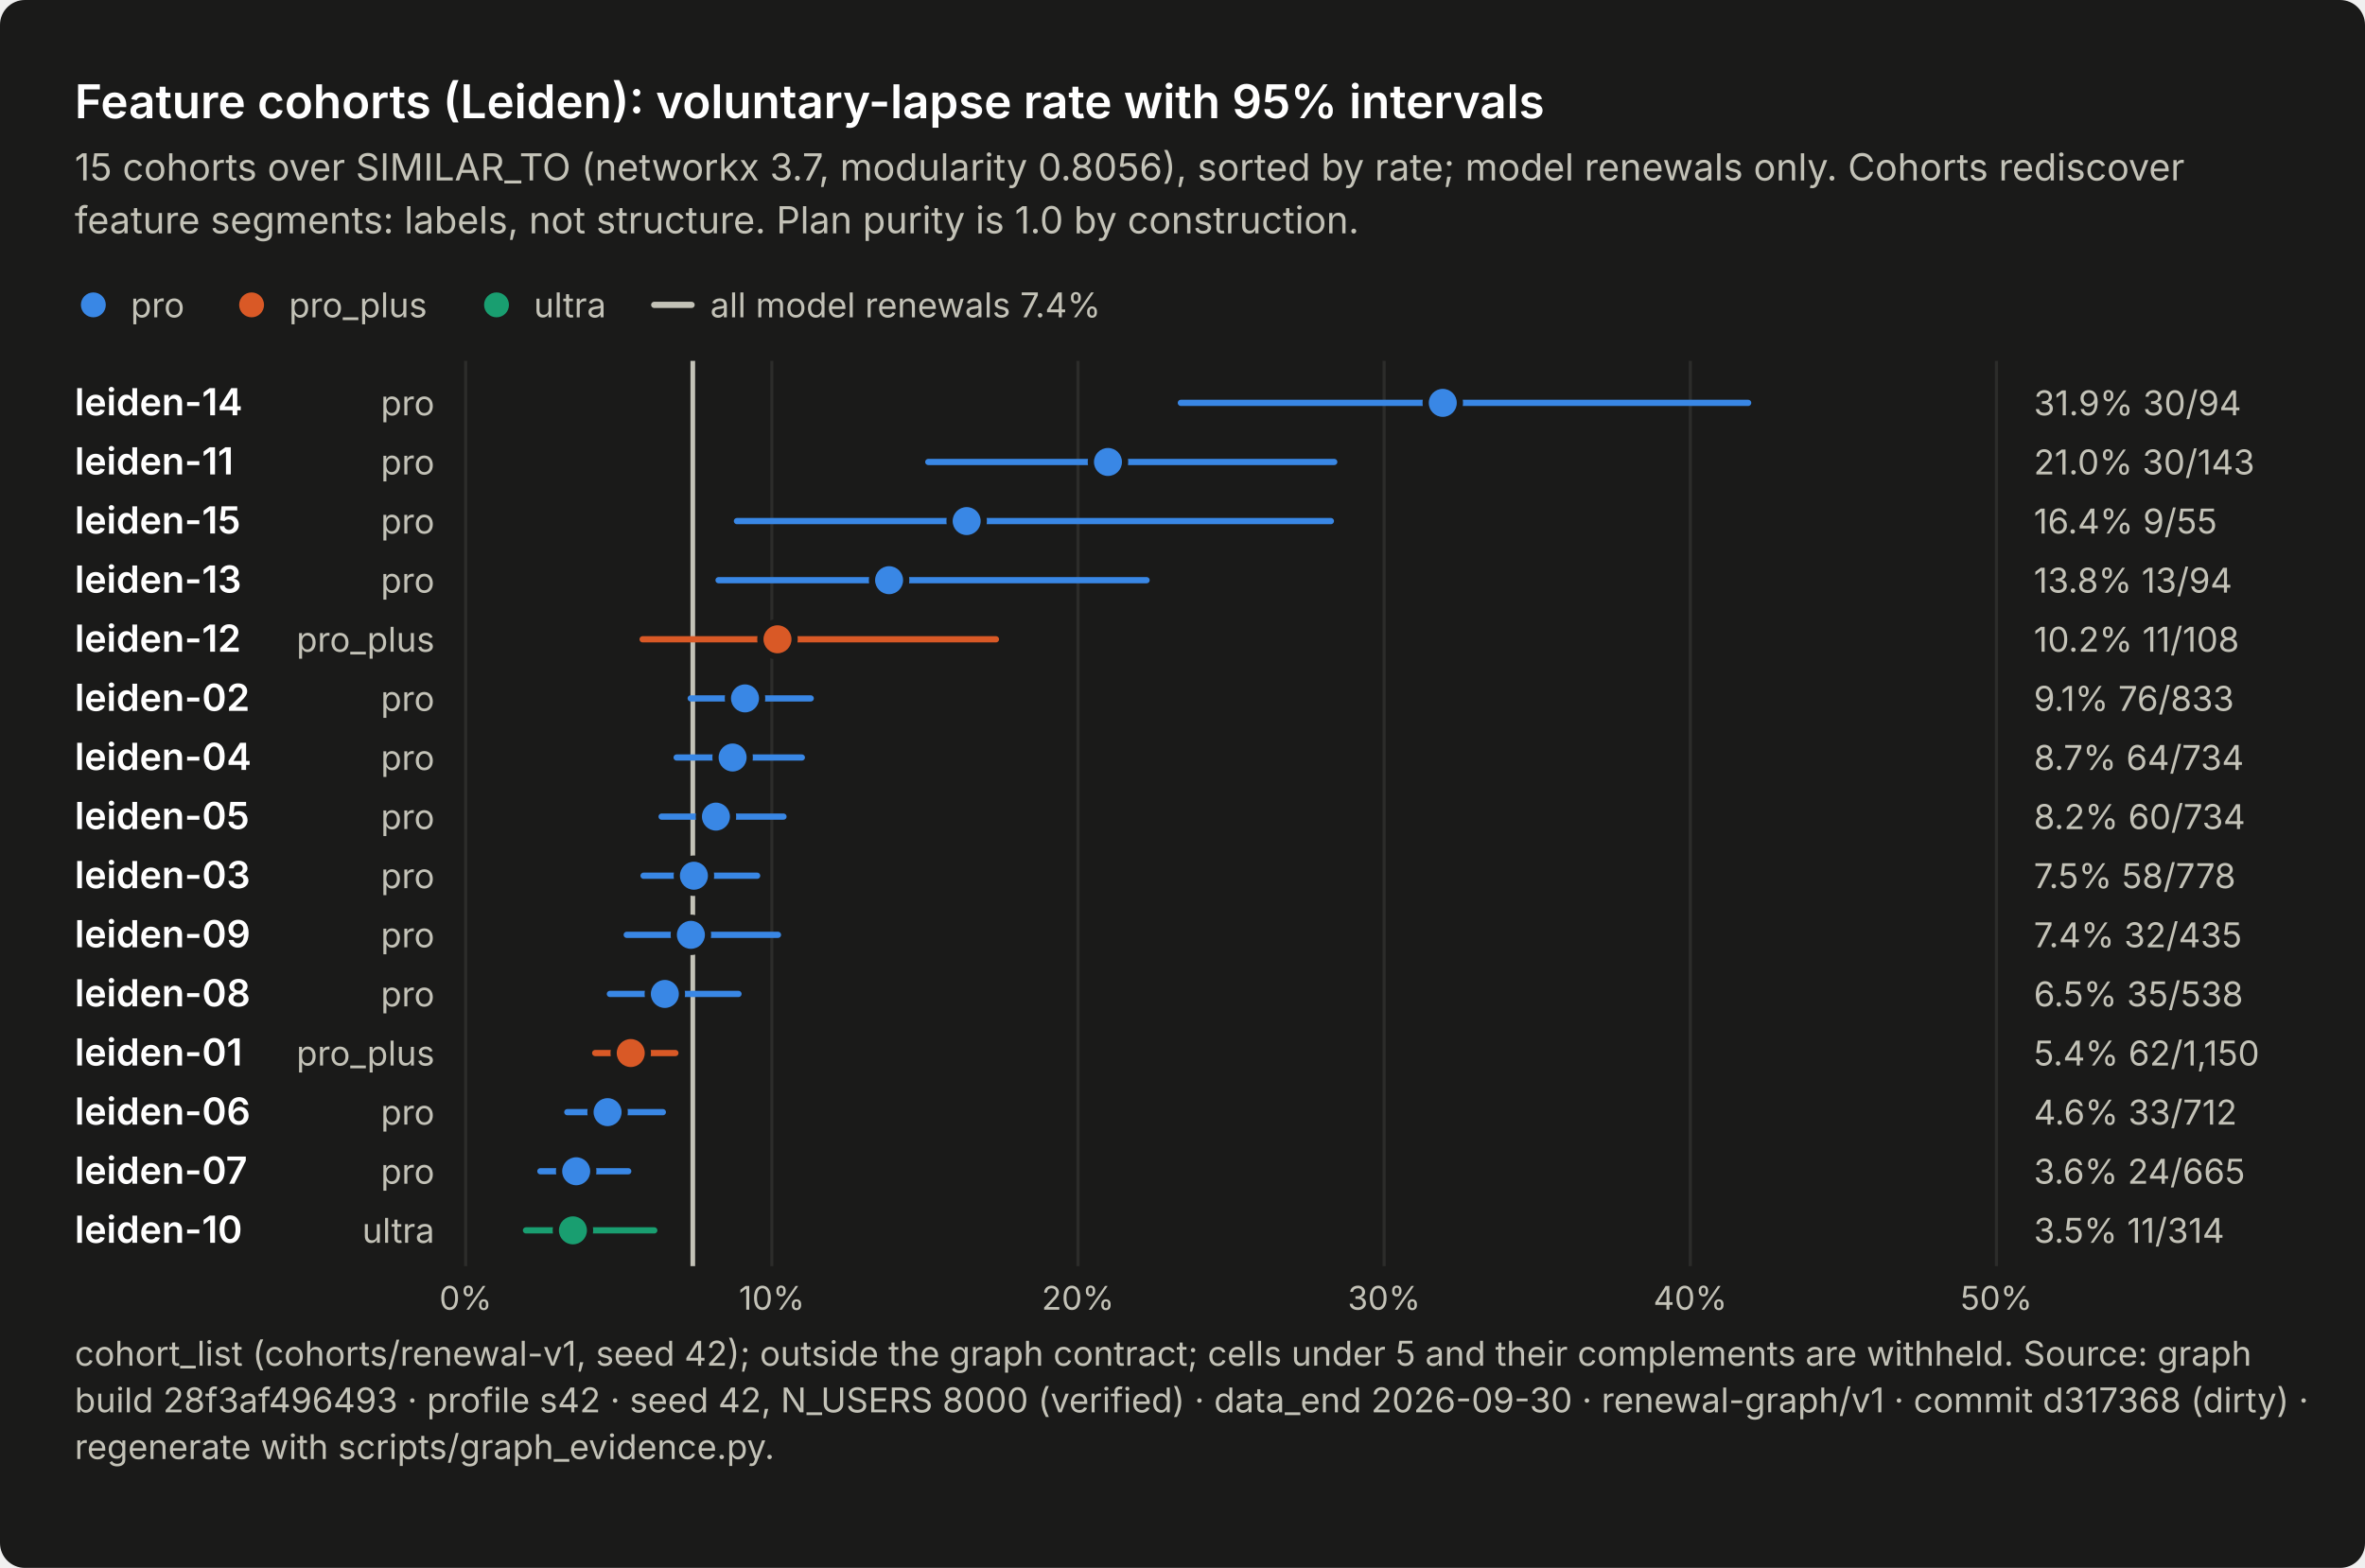
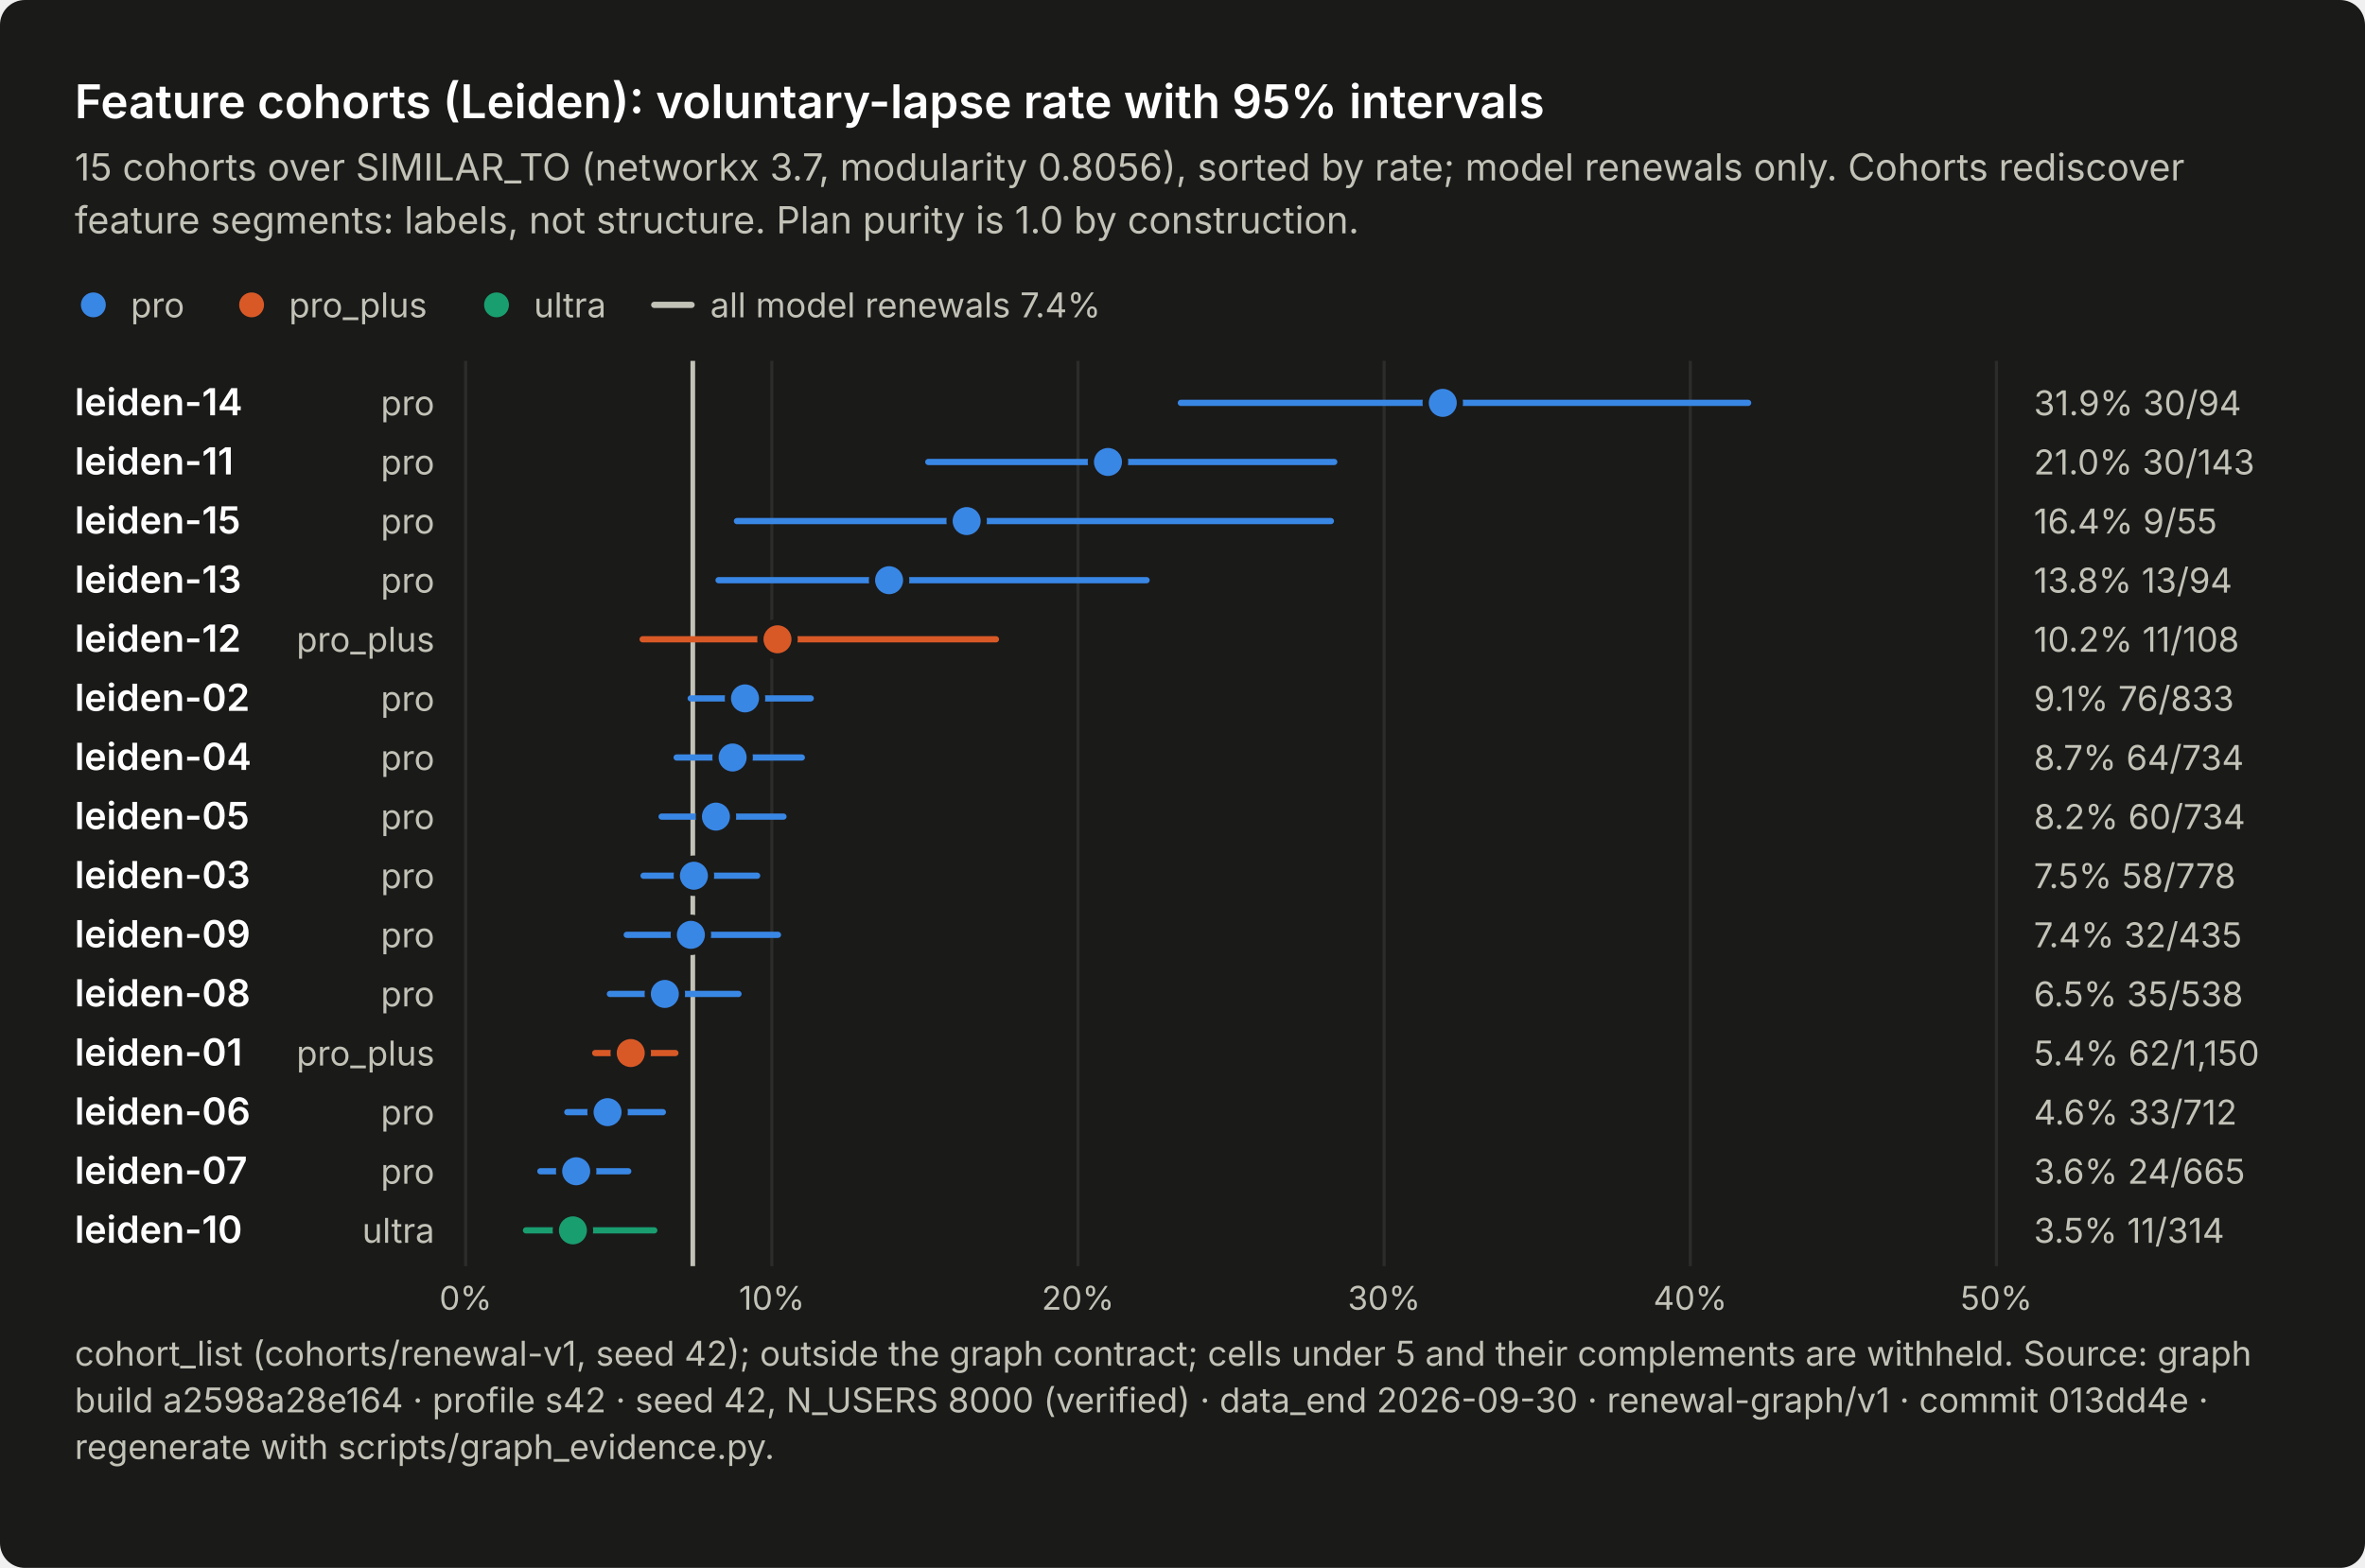
<svg xmlns="http://www.w3.org/2000/svg" width="760" height="504" viewBox="0 0 760 504" role="img" font-family="system-ui, -apple-system, 'Segoe UI', sans-serif">
  <rect width="760" height="504" rx="8" fill="#1a1a19" />
  <text x="24" y="38" font-size="15" fill="#ffffff" font-weight="600">Feature cohorts (Leiden): voluntary-lapse rate with 95% intervals</text>
  <text x="24" y="58" font-size="12" fill="#c3c2b7">15 cohorts over SIMILAR_TO (networkx 3.7, modularity 0.8056), sorted by rate; model renewals only. Cohorts rediscover</text>
  <text x="24" y="75" font-size="12" fill="#c3c2b7">feature segments: labels, not structure. Plan purity is 1.0 by construction.</text>
  <circle cx="30" cy="98" r="6" fill="#1a1a19" />
  <circle cx="30" cy="98" r="4" fill="#3987e5" />
  <text x="42" y="102" font-size="11" fill="#c3c2b7">pro</text>
  <circle cx="80.85" cy="98" r="6" fill="#1a1a19" />
  <circle cx="80.85" cy="98" r="4" fill="#d95926" />
  <text x="92.85" y="102" font-size="11" fill="#c3c2b7">pro_plus</text>
  <circle cx="159.56" cy="98" r="6" fill="#1a1a19" />
  <circle cx="159.56" cy="98" r="4" fill="#199e70" />
  <text x="171.56" y="102" font-size="11" fill="#c3c2b7">ultra</text>
  <line x1="210.24" y1="98" x2="222.24" y2="98" stroke="#c3c2b7" stroke-width="2" stroke-linecap="round" />
  <text x="228.24" y="102" font-size="11" fill="#c3c2b7">all model renewals 7.4%</text>
  <line x1="149.65" y1="116" x2="149.65" y2="407" stroke="#2c2c2a" stroke-width="1" />
  <text x="149.65" y="421" font-size="10.5" fill="#c3c2b7" text-anchor="middle" font-variant-numeric="tabular-nums">0%</text>
  <line x1="248.03" y1="116" x2="248.03" y2="407" stroke="#2c2c2a" stroke-width="1" />
  <text x="248.03" y="421" font-size="10.5" fill="#c3c2b7" text-anchor="middle" font-variant-numeric="tabular-nums">10%</text>
  <line x1="346.41" y1="116" x2="346.41" y2="407" stroke="#2c2c2a" stroke-width="1" />
  <text x="346.41" y="421" font-size="10.5" fill="#c3c2b7" text-anchor="middle" font-variant-numeric="tabular-nums">20%</text>
  <line x1="444.8" y1="116" x2="444.8" y2="407" stroke="#2c2c2a" stroke-width="1" />
  <text x="444.8" y="421" font-size="10.5" fill="#c3c2b7" text-anchor="middle" font-variant-numeric="tabular-nums">30%</text>
  <line x1="543.18" y1="116" x2="543.18" y2="407" stroke="#2c2c2a" stroke-width="1" />
  <text x="543.18" y="421" font-size="10.5" fill="#c3c2b7" text-anchor="middle" font-variant-numeric="tabular-nums">40%</text>
  <line x1="641.56" y1="116" x2="641.56" y2="407" stroke="#2c2c2a" stroke-width="1" />
  <text x="641.56" y="421" font-size="10.5" fill="#c3c2b7" text-anchor="middle" font-variant-numeric="tabular-nums">50%</text>
  <line x1="222.63" y1="116" x2="222.63" y2="407" stroke="#c3c2b7" stroke-width="1.5" />
  <text x="24" y="133.5" font-size="12" fill="#ffffff" font-weight="600">leiden-14</text>
  <text x="139.65" y="133.5" font-size="11" fill="#c3c2b7" text-anchor="end">pro</text>
  <g>
    <line x1="379.47" y1="129.5" x2="561.77" y2="129.5" stroke="#3987e5" stroke-width="2" stroke-linecap="round" />
    <circle cx="463.64" cy="129.5" r="6.5" fill="#1a1a19" />
    <circle cx="463.64" cy="129.5" r="4.5" fill="#3987e5" />
  </g>
  <text x="653.56" y="133.5" font-size="11" fill="#c3c2b7" font-variant-numeric="tabular-nums">31.9%  30/94</text>
  <text x="24" y="152.5" font-size="12" fill="#ffffff" font-weight="600">leiden-11</text>
  <text x="139.65" y="152.5" font-size="11" fill="#c3c2b7" text-anchor="end">pro</text>
  <g>
    <line x1="298.31" y1="148.5" x2="428.76" y2="148.5" stroke="#3987e5" stroke-width="2" stroke-linecap="round" />
    <circle cx="356.05" cy="148.5" r="6.5" fill="#1a1a19" />
    <circle cx="356.05" cy="148.5" r="4.5" fill="#3987e5" />
  </g>
  <text x="653.56" y="152.5" font-size="11" fill="#c3c2b7" font-variant-numeric="tabular-nums">21.0%  30/143</text>
  <text x="24" y="171.5" font-size="12" fill="#ffffff" font-weight="600">leiden-15</text>
  <text x="139.65" y="171.5" font-size="11" fill="#c3c2b7" text-anchor="end">pro</text>
  <g>
    <line x1="236.82" y1="167.5" x2="427.68" y2="167.5" stroke="#3987e5" stroke-width="2" stroke-linecap="round" />
    <circle cx="310.64" cy="167.5" r="6.5" fill="#1a1a19" />
    <circle cx="310.64" cy="167.5" r="4.5" fill="#3987e5" />
  </g>
  <text x="653.56" y="171.5" font-size="11" fill="#c3c2b7" font-variant-numeric="tabular-nums">16.4%  9/55</text>
  <text x="24" y="190.5" font-size="12" fill="#ffffff" font-weight="600">leiden-13</text>
  <text x="139.65" y="190.5" font-size="11" fill="#c3c2b7" text-anchor="end">pro</text>
  <g>
    <line x1="230.91" y1="186.5" x2="368.45" y2="186.5" stroke="#3987e5" stroke-width="2" stroke-linecap="round" />
    <circle cx="285.71" cy="186.5" r="6.5" fill="#1a1a19" />
    <circle cx="285.71" cy="186.5" r="4.5" fill="#3987e5" />
  </g>
  <text x="653.56" y="190.5" font-size="11" fill="#c3c2b7" font-variant-numeric="tabular-nums">13.8%  13/94</text>
  <text x="24" y="209.5" font-size="12" fill="#ffffff" font-weight="600">leiden-12</text>
  <text x="139.65" y="209.5" font-size="11" fill="#c3c2b7" text-anchor="end">pro_plus</text>
  <g>
    <line x1="206.51" y1="205.5" x2="320.05" y2="205.5" stroke="#d95926" stroke-width="2" stroke-linecap="round" />
    <circle cx="249.85" cy="205.5" r="6.5" fill="#1a1a19" />
    <circle cx="249.85" cy="205.5" r="4.5" fill="#d95926" />
  </g>
  <text x="653.56" y="209.5" font-size="11" fill="#c3c2b7" font-variant-numeric="tabular-nums">10.2%  11/108</text>
  <text x="24" y="228.5" font-size="12" fill="#ffffff" font-weight="600">leiden-02</text>
  <text x="139.65" y="228.5" font-size="11" fill="#c3c2b7" text-anchor="end">pro</text>
  <g>
    <line x1="221.96" y1="224.5" x2="260.53" y2="224.5" stroke="#3987e5" stroke-width="2" stroke-linecap="round" />
    <circle cx="239.41" cy="224.5" r="6.5" fill="#1a1a19" />
    <circle cx="239.41" cy="224.5" r="4.5" fill="#3987e5" />
  </g>
  <text x="653.56" y="228.5" font-size="11" fill="#c3c2b7" font-variant-numeric="tabular-nums">9.1%  76/833</text>
  <text x="24" y="247.5" font-size="12" fill="#ffffff" font-weight="600">leiden-04</text>
  <text x="139.65" y="247.5" font-size="11" fill="#c3c2b7" text-anchor="end">pro</text>
  <g>
    <line x1="217.44" y1="243.5" x2="257.67" y2="243.5" stroke="#3987e5" stroke-width="2" stroke-linecap="round" />
    <circle cx="235.43" cy="243.5" r="6.5" fill="#1a1a19" />
    <circle cx="235.43" cy="243.5" r="4.5" fill="#3987e5" />
  </g>
  <text x="653.56" y="247.5" font-size="11" fill="#c3c2b7" font-variant-numeric="tabular-nums">8.7%  64/734</text>
  <text x="24" y="266.5" font-size="12" fill="#ffffff" font-weight="600">leiden-05</text>
  <text x="139.65" y="266.5" font-size="11" fill="#c3c2b7" text-anchor="end">pro</text>
  <g>
    <line x1="212.61" y1="262.5" x2="251.77" y2="262.5" stroke="#3987e5" stroke-width="2" stroke-linecap="round" />
    <circle cx="230.07" cy="262.5" r="6.5" fill="#1a1a19" />
    <circle cx="230.07" cy="262.5" r="4.5" fill="#3987e5" />
  </g>
  <text x="653.56" y="266.5" font-size="11" fill="#c3c2b7" font-variant-numeric="tabular-nums">8.2%  60/734</text>
  <text x="24" y="285.5" font-size="12" fill="#ffffff" font-weight="600">leiden-03</text>
  <text x="139.65" y="285.5" font-size="11" fill="#c3c2b7" text-anchor="end">pro</text>
  <g>
    <line x1="206.81" y1="281.5" x2="243.31" y2="281.5" stroke="#3987e5" stroke-width="2" stroke-linecap="round" />
    <circle cx="222.99" cy="281.5" r="6.5" fill="#1a1a19" />
    <circle cx="222.99" cy="281.5" r="4.5" fill="#3987e5" />
  </g>
  <text x="653.56" y="285.5" font-size="11" fill="#c3c2b7" font-variant-numeric="tabular-nums">7.5%  58/778</text>
  <text x="24" y="304.5" font-size="12" fill="#ffffff" font-weight="600">leiden-09</text>
  <text x="139.65" y="304.5" font-size="11" fill="#c3c2b7" text-anchor="end">pro</text>
  <g>
    <line x1="201.4" y1="300.5" x2="250" y2="300.5" stroke="#3987e5" stroke-width="2" stroke-linecap="round" />
    <circle cx="222.02" cy="300.5" r="6.5" fill="#1a1a19" />
    <circle cx="222.02" cy="300.5" r="4.5" fill="#3987e5" />
  </g>
  <text x="653.56" y="304.5" font-size="11" fill="#c3c2b7" font-variant-numeric="tabular-nums">7.4%  32/435</text>
  <text x="24" y="323.5" font-size="12" fill="#ffffff" font-weight="600">leiden-08</text>
  <text x="139.65" y="323.5" font-size="11" fill="#c3c2b7" text-anchor="end">pro</text>
  <g>
    <line x1="195.99" y1="319.5" x2="237.31" y2="319.5" stroke="#3987e5" stroke-width="2" stroke-linecap="round" />
    <circle cx="213.65" cy="319.5" r="6.5" fill="#1a1a19" />
    <circle cx="213.65" cy="319.5" r="4.5" fill="#3987e5" />
  </g>
  <text x="653.56" y="323.5" font-size="11" fill="#c3c2b7" font-variant-numeric="tabular-nums">6.5%  35/538</text>
  <text x="24" y="342.5" font-size="12" fill="#ffffff" font-weight="600">leiden-01</text>
  <text x="139.65" y="342.5" font-size="11" fill="#c3c2b7" text-anchor="end">pro_plus</text>
  <g>
    <line x1="191.27" y1="338.5" x2="217.04" y2="338.5" stroke="#d95926" stroke-width="2" stroke-linecap="round" />
    <circle cx="202.69" cy="338.5" r="6.5" fill="#1a1a19" />
    <circle cx="202.69" cy="338.5" r="4.5" fill="#d95926" />
  </g>
  <text x="653.56" y="342.5" font-size="11" fill="#c3c2b7" font-variant-numeric="tabular-nums">5.4%  62/1,150</text>
  <text x="24" y="361.5" font-size="12" fill="#ffffff" font-weight="600">leiden-06</text>
  <text x="139.65" y="361.5" font-size="11" fill="#c3c2b7" text-anchor="end">pro</text>
  <g>
    <line x1="182.31" y1="357.5" x2="213.01" y2="357.5" stroke="#3987e5" stroke-width="2" stroke-linecap="round" />
    <circle cx="195.25" cy="357.5" r="6.5" fill="#1a1a19" />
    <circle cx="195.25" cy="357.5" r="4.5" fill="#3987e5" />
  </g>
  <text x="653.56" y="361.5" font-size="11" fill="#c3c2b7" font-variant-numeric="tabular-nums">4.6%  33/712</text>
  <text x="24" y="380.5" font-size="12" fill="#ffffff" font-weight="600">leiden-07</text>
  <text x="139.65" y="380.5" font-size="11" fill="#c3c2b7" text-anchor="end">pro</text>
  <g>
    <line x1="173.65" y1="376.5" x2="201.89" y2="376.5" stroke="#3987e5" stroke-width="2" stroke-linecap="round" />
    <circle cx="185.16" cy="376.5" r="6.5" fill="#1a1a19" />
    <circle cx="185.16" cy="376.5" r="4.5" fill="#3987e5" />
  </g>
  <text x="653.56" y="380.5" font-size="11" fill="#c3c2b7" font-variant-numeric="tabular-nums">3.6%  24/665</text>
  <text x="24" y="399.5" font-size="12" fill="#ffffff" font-weight="600">leiden-10</text>
  <text x="139.65" y="399.5" font-size="11" fill="#c3c2b7" text-anchor="end">ultra</text>
  <g>
    <line x1="169.03" y1="395.5" x2="210.25" y2="395.5" stroke="#199e70" stroke-width="2" stroke-linecap="round" />
    <circle cx="184.11" cy="395.5" r="6.5" fill="#1a1a19" />
    <circle cx="184.11" cy="395.5" r="4.5" fill="#199e70" />
  </g>
  <text x="653.56" y="399.5" font-size="11" fill="#c3c2b7" font-variant-numeric="tabular-nums">3.5%  11/314</text>
  <text x="24" y="439" font-size="11" fill="#c3c2b7">cohort_list (cohorts/renewal-v1, seed 42); outside the graph contract; cells under 5 and their complements are withheld. Source: graph</text>
-   <text x="24" y="454" font-size="11" fill="#c3c2b7">build 28f3af496493 · profile s42 · seed 42, N_USERS 8000 (verified) · data_end 2026-09-30 · renewal-graph/v1 · commit d317368 (dirty) ·</text>
+   <text x="24" y="454" font-size="11" fill="#c3c2b7">build a2598a28e164 · profile s42 · seed 42, N_USERS 8000 (verified) · data_end 2026-09-30 · renewal-graph/v1 · commit 013dd4e ·</text>
  <text x="24" y="469" font-size="11" fill="#c3c2b7">regenerate with scripts/graph_evidence.py.</text>
</svg>
